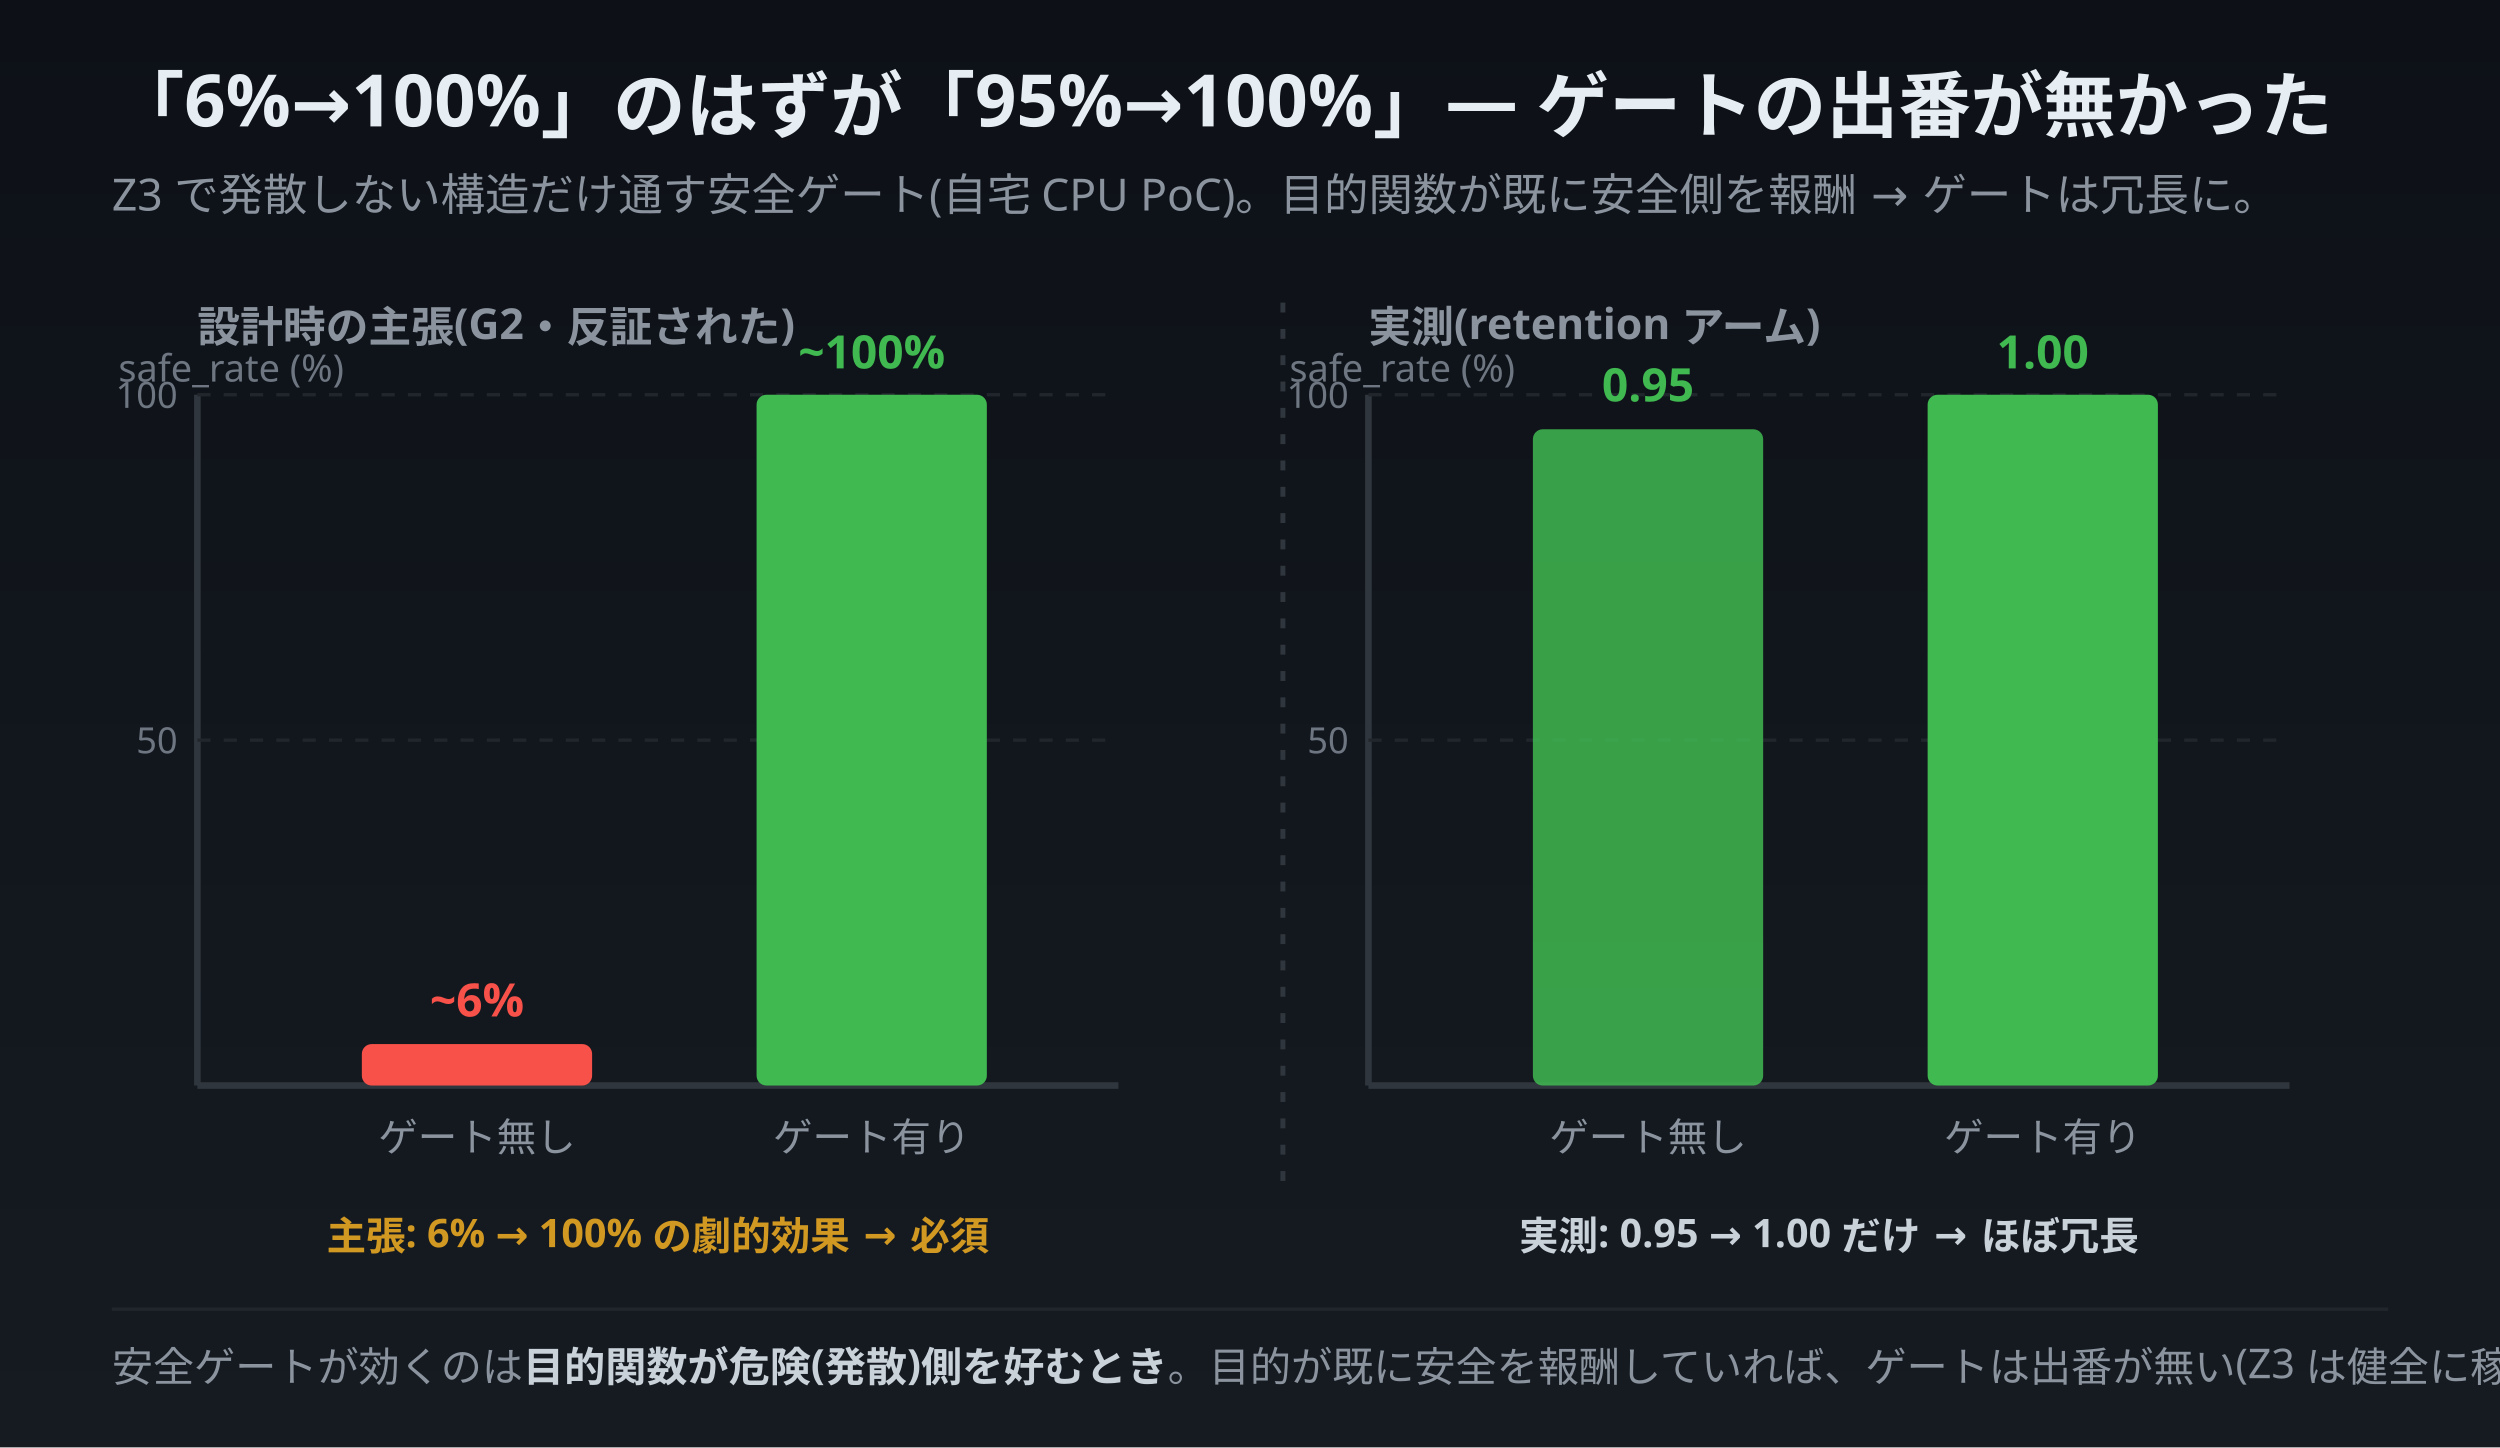
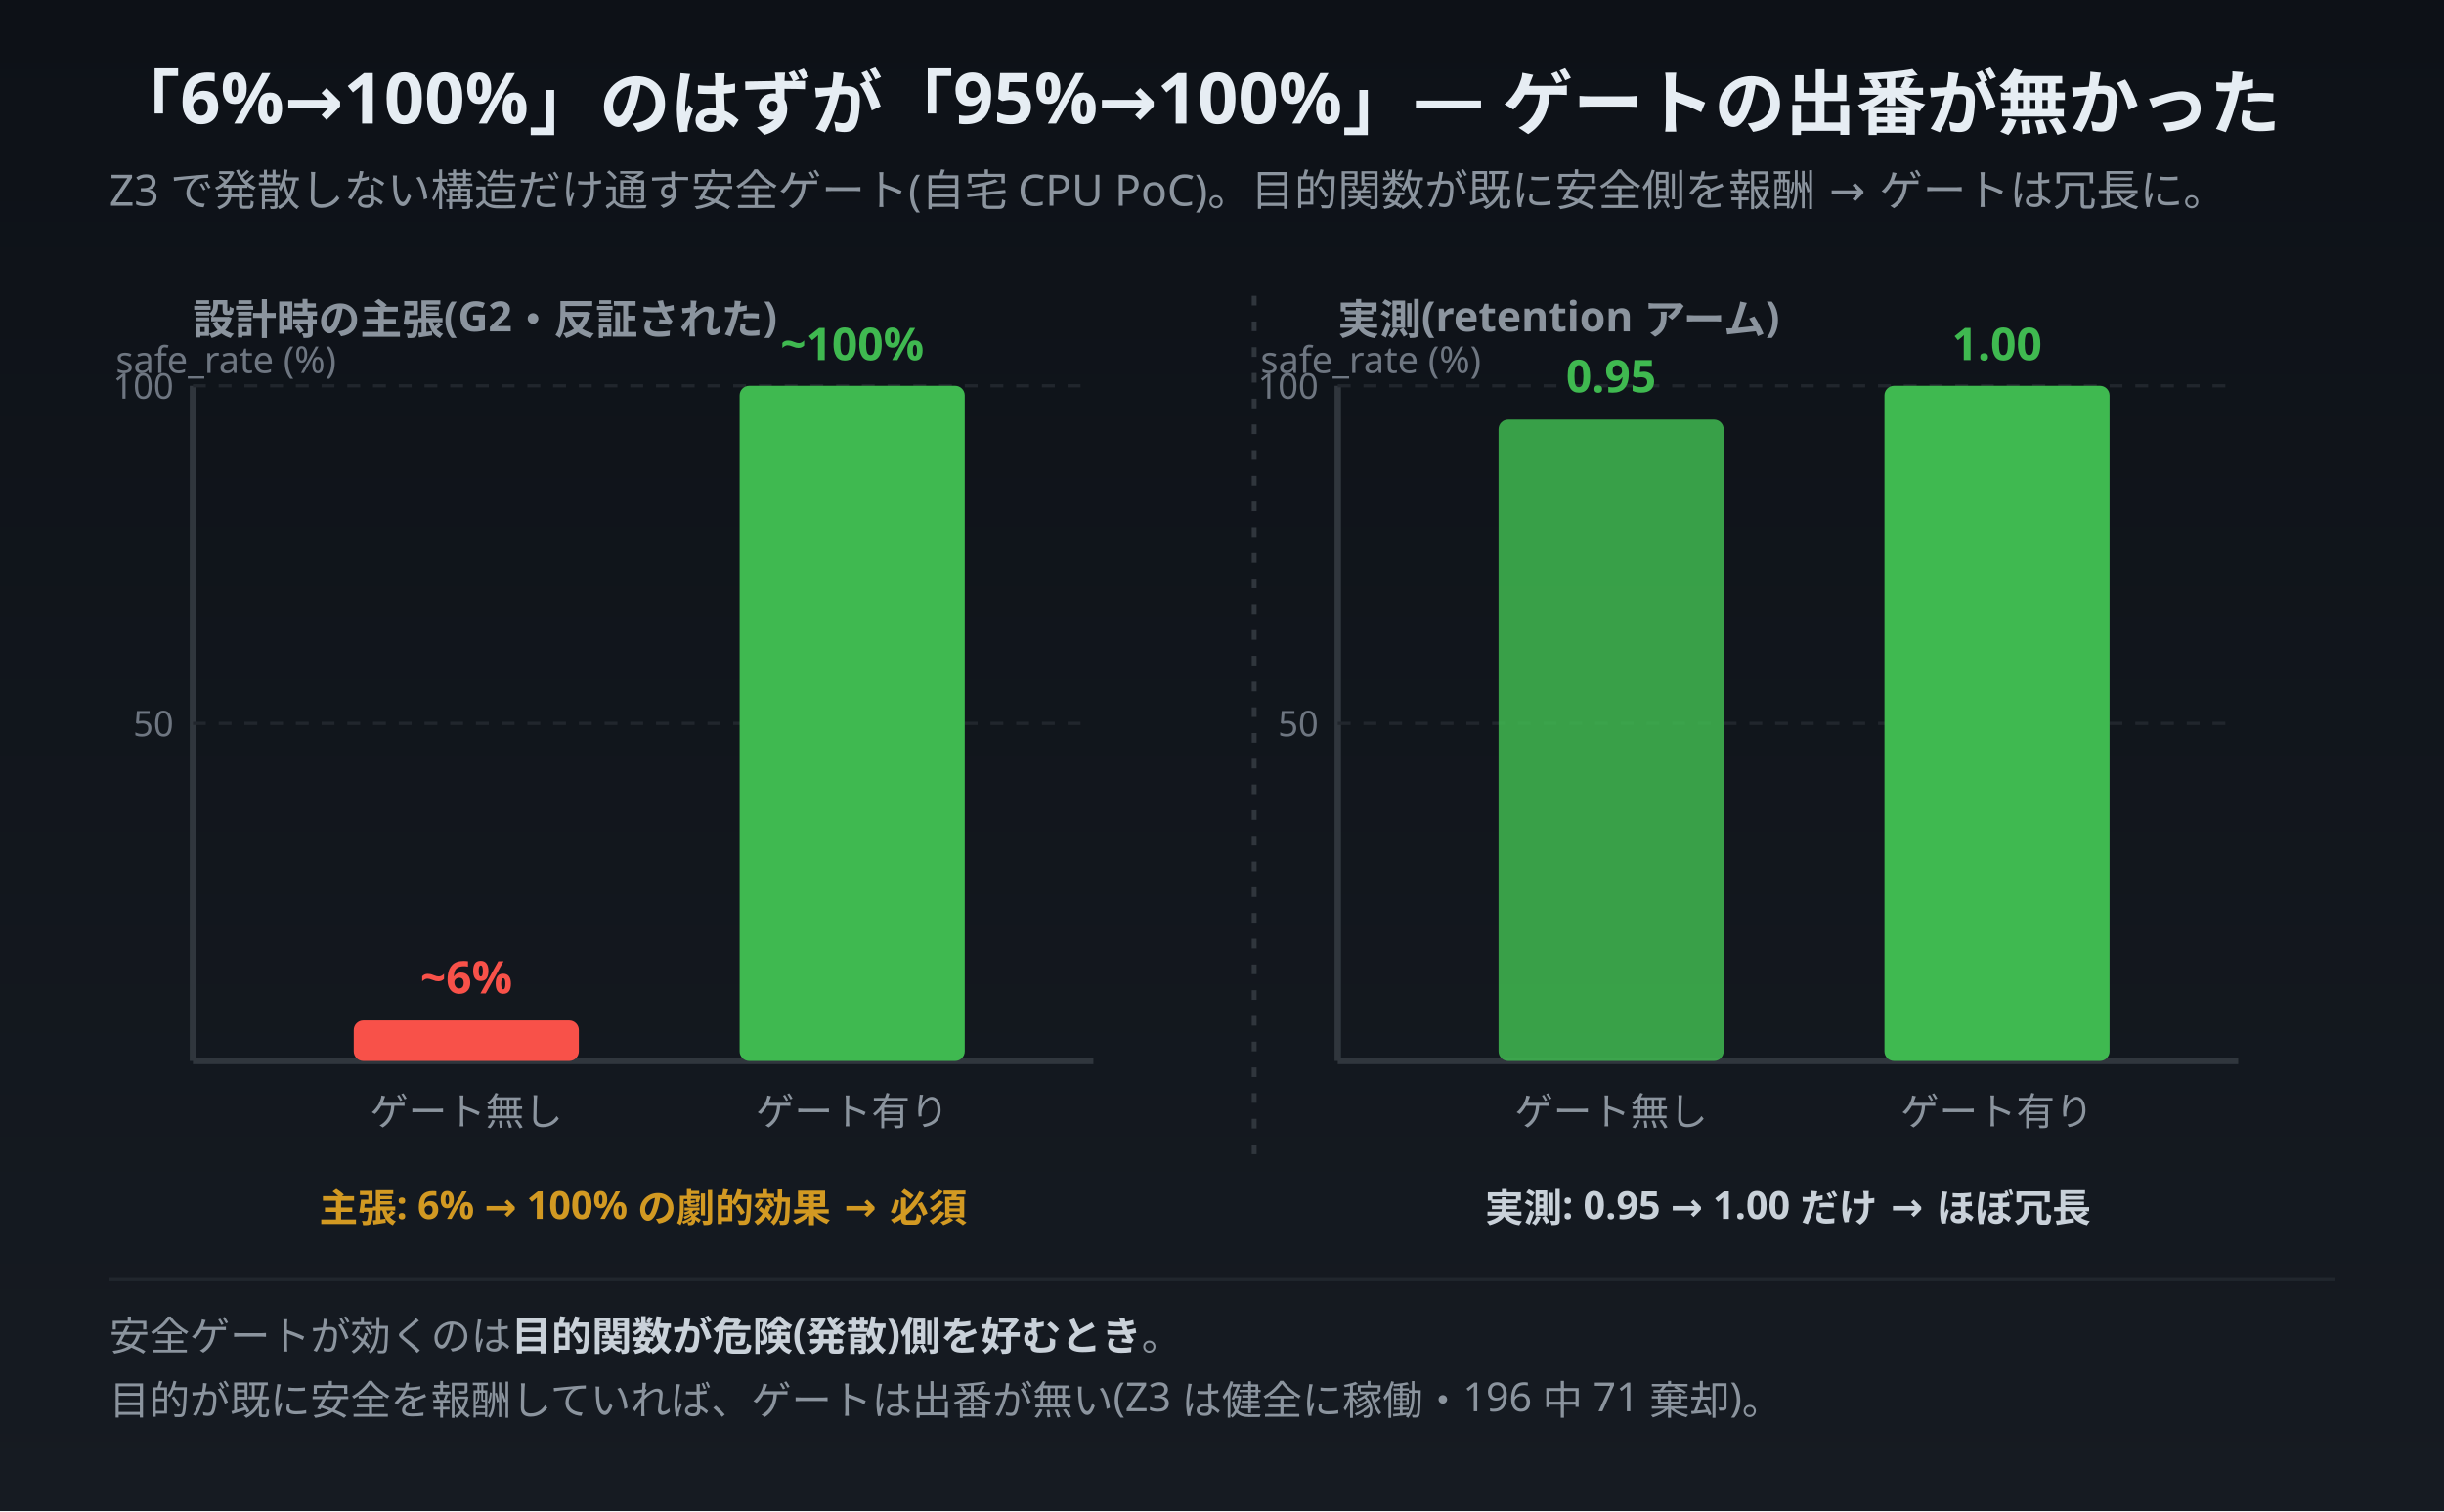
- <svg xmlns="http://www.w3.org/2000/svg" viewBox="0 0 760 440" font-family="Segoe UI, Hiragino Kaku Gothic ProN, Meiryo, sans-serif">
+ <svg xmlns="http://www.w3.org/2000/svg" viewBox="0 0 760 470" font-family="Segoe UI, Hiragino Kaku Gothic ProN, Meiryo, sans-serif">
  <defs>
    <linearGradient id="bg" x1="0" y1="0" x2="0" y2="1">
      <stop offset="0" stop-color="#0d1117" />
      <stop offset="1" stop-color="#161b22" />
    </linearGradient>
  </defs>
-   <rect width="760" height="440" fill="url(#bg)" />
+   <rect width="760" height="470" fill="url(#bg)" />
  <text x="34" y="40" fill="#e6edf3" font-size="22" font-weight="700">「6%→100%」のはずが「95%→100%」— ゲートの出番が無かった</text>
  <text x="34" y="64" fill="#8b949e" font-size="13.5">Z3 で発散しない構造だけ通す安全ゲート(自宅 CPU PoC)。目的関数が既に安全側を報酬 → ゲートは冗長に。</text>
  <text x="60" y="104" fill="#8b949e" font-size="13" font-weight="700">設計時の主張(G2・反証された)</text>
  <line x1="60" y1="330" x2="340" y2="330" stroke="#30363d" stroke-width="2" />
  <line x1="60" y1="120" x2="60" y2="330" stroke="#30363d" stroke-width="2" />
  <text x="36" y="116" fill="#6e7681" font-size="11.5">safe_rate (%)</text>
  <line x1="60" y1="225" x2="340" y2="225" stroke="#21262d" stroke-width="1" stroke-dasharray="4 4" />
  <text x="54" y="229" fill="#6e7681" font-size="11" text-anchor="end">50</text>
  <line x1="60" y1="120" x2="340" y2="120" stroke="#21262d" stroke-width="1" stroke-dasharray="4 4" />
  <text x="54" y="124" fill="#6e7681" font-size="11" text-anchor="end">100</text>
  <rect x="110" y="317.4" width="70" height="12.6" rx="3" fill="#f85149" />
  <text x="145" y="309" fill="#f85149" font-size="14" font-weight="700" text-anchor="middle">~6%</text>
  <text x="145" y="350" fill="#8b949e" font-size="12" text-anchor="middle">ゲート無し</text>
  <rect x="230" y="120" width="70" height="210" rx="3" fill="#3fb950" />
  <text x="265" y="112" fill="#3fb950" font-size="14" font-weight="700" text-anchor="middle">~100%</text>
  <text x="265" y="350" fill="#8b949e" font-size="12" text-anchor="middle">ゲート有り</text>
  <text x="200" y="380" fill="#d29922" font-size="12" font-weight="700" text-anchor="middle">主張: 6% → 100% の劇的効果 → 必須</text>
  <line x1="390" y1="92" x2="390" y2="360" stroke="#30363d" stroke-width="1.5" stroke-dasharray="3 5" />
  <text x="416" y="104" fill="#8b949e" font-size="13" font-weight="700">実測(retention アーム)</text>
  <line x1="416" y1="330" x2="696" y2="330" stroke="#30363d" stroke-width="2" />
  <line x1="416" y1="120" x2="416" y2="330" stroke="#30363d" stroke-width="2" />
  <text x="392" y="116" fill="#6e7681" font-size="11.5">safe_rate (%)</text>
  <line x1="416" y1="225" x2="696" y2="225" stroke="#21262d" stroke-width="1" stroke-dasharray="4 4" />
  <text x="410" y="229" fill="#6e7681" font-size="11" text-anchor="end">50</text>
  <line x1="416" y1="120" x2="696" y2="120" stroke="#21262d" stroke-width="1" stroke-dasharray="4 4" />
  <text x="410" y="124" fill="#6e7681" font-size="11" text-anchor="end">100</text>
  <rect x="466" y="130.5" width="70" height="199.5" rx="3" fill="#3fb950" opacity="0.85" />
  <text x="501" y="122" fill="#3fb950" font-size="14" font-weight="700" text-anchor="middle">0.95</text>
  <text x="501" y="350" fill="#8b949e" font-size="12" text-anchor="middle">ゲート無し</text>
  <rect x="586" y="120" width="70" height="210" rx="3" fill="#3fb950" />
  <text x="621" y="112" fill="#3fb950" font-size="14" font-weight="700" text-anchor="middle">1.00</text>
  <text x="621" y="350" fill="#8b949e" font-size="12" text-anchor="middle">ゲート有り</text>
  <text x="556" y="380" fill="#c9d1d9" font-size="12" font-weight="700" text-anchor="middle">実測: 0.95 → 1.00 だけ → ほぼ冗長</text>
  <line x1="34" y1="398" x2="726" y2="398" stroke="#21262d" stroke-width="1" />
-   <text x="34" y="420" fill="#8b949e" font-size="12.5">安全ゲートが効くのは<tspan fill="#c9d1d9" font-weight="700">目的関数が危険(発散)側を好むとき</tspan>。目的が既に安全を報酬していれば、ゲートは出番が無い(Z3 は健全に稼働・196 中 71 棄却)。</text>
+   <text x="34" y="420" fill="#8b949e" font-size="12.5">安全ゲートが効くのは<tspan fill="#c9d1d9" font-weight="700">目的関数が危険(発散)側を好むとき</tspan>。</text>
+   <text x="34" y="440" fill="#8b949e" font-size="12.5">目的が既に安全を報酬していれば、ゲートは出番が無い(Z3 は健全に稼働・196 中 71 棄却)。</text>
</svg>
